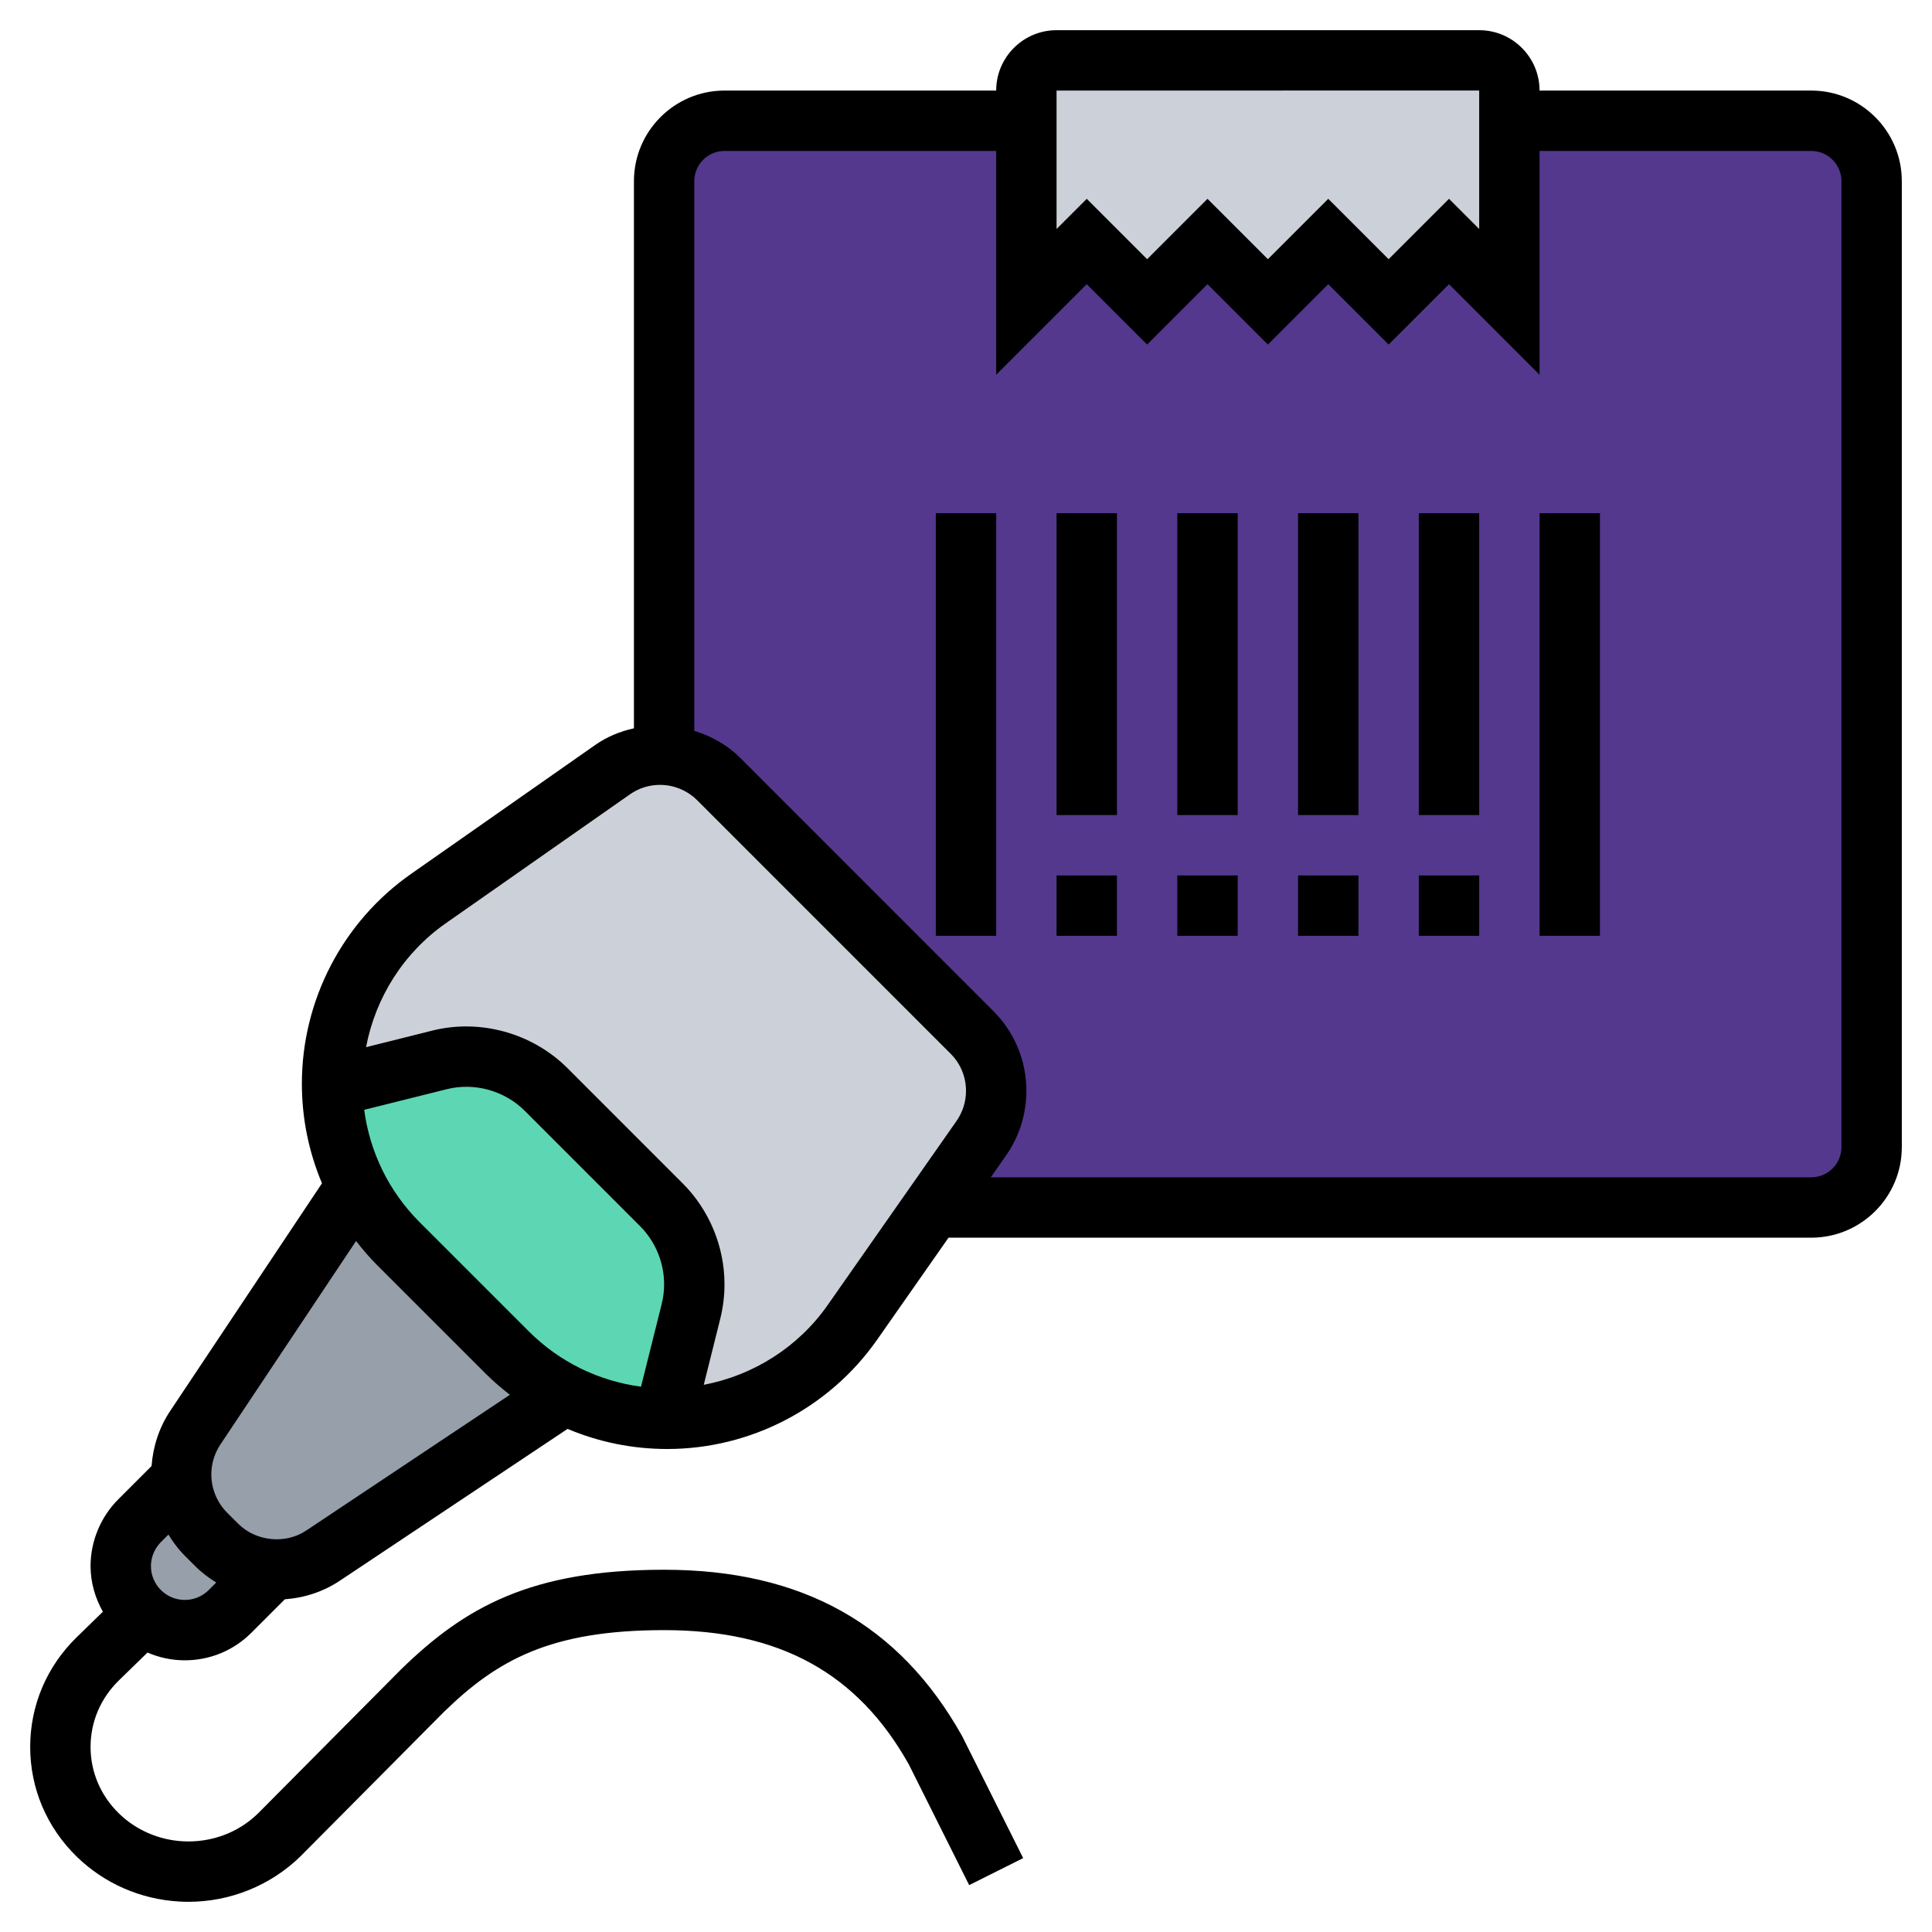
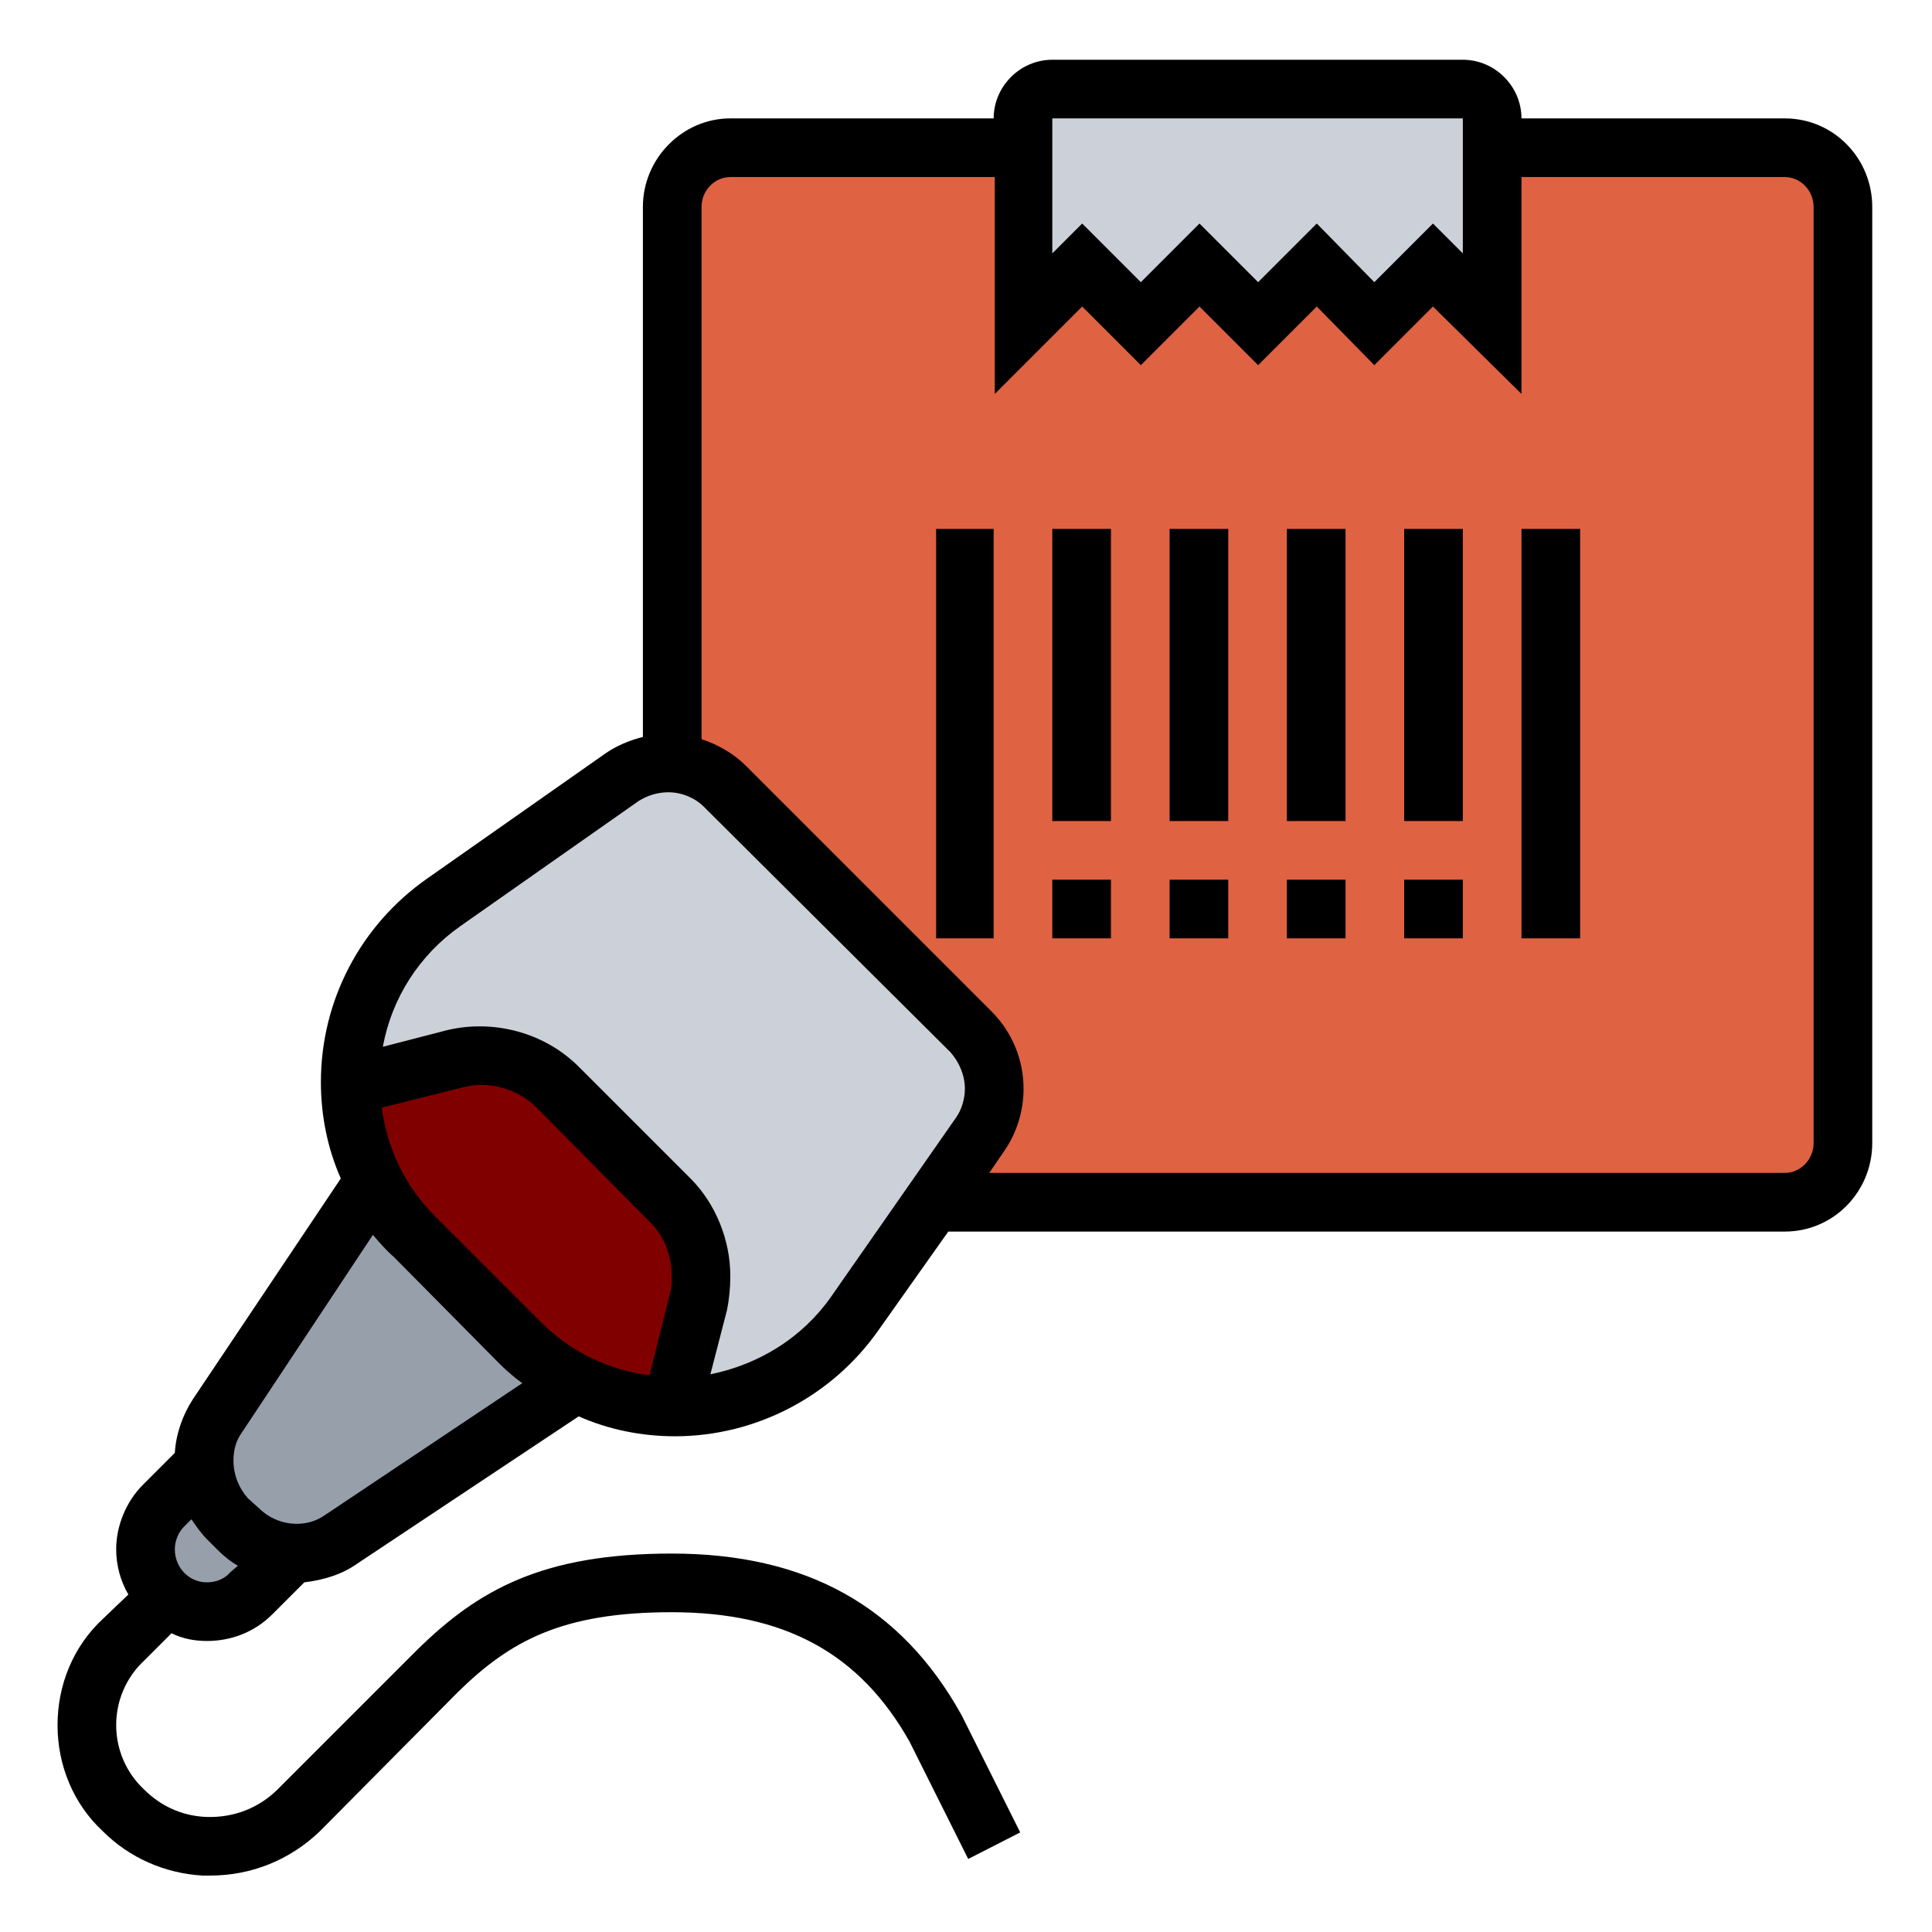
- <svg xmlns="http://www.w3.org/2000/svg" width="64" height="64">
-   <g>
-     <rect fill="none" id="canvas_background" height="402" width="582" y="-1" x="-1" />
-   </g>
-   <g>
-     <path id="svg_1" fill="#54388e" d="m60,4l-36,0c-1.1,0 -2,0.9 -2,2l-0.09,34l38.09,0c1.1,0 2,-0.9 2,-2l0,-32c0,-1.1 -0.9,-2 -2,-2z" />
-     <path id="svg_2" fill="#969faa" d="m7.18,51.18c0.45,0.45 1.04,0.73 1.82,0.81l0,0.01l-1.38,1.38c-0.4,0.4 -0.94,0.62 -1.5,0.62c-0.58,0 -1.12,-0.24 -1.5,-0.62s-0.62,-0.92 -0.62,-1.5c0,-0.56 0.22,-1.1 0.62,-1.5l1.38,-1.38l0.01,0c0.03,0.68 0.32,1.33 0.81,1.82l0.36,0.36z" />
-     <path id="svg_3" fill="#969faa" d="m18.72,46.19l-8.02,5.34c-0.46,0.31 -0.99,0.47 -1.54,0.47c-0.05,0 -0.11,0 -0.16,-0.01c-0.78,-0.08 -1.37,-0.36 -1.82,-0.81l-0.36,-0.36c-0.49,-0.49 -0.78,-1.14 -0.81,-1.82c-0.01,-0.05 -0.01,-0.11 -0.01,-0.16c0,-0.55 0.16,-1.08 0.47,-1.54l5.34,-8.02c0.35,0.7 0.82,1.35 1.38,1.91l3.62,3.62c0.56,0.56 1.21,1.03 1.91,1.38z" />
-     <path id="svg_4" fill="#ccd1d9" d="m33,36.14c0,0.56 -0.17,1.11 -0.5,1.57l-1.57,2.24l-2.69,3.86c-1.41,2 -3.7,3.19 -6.14,3.19c-0.03,0 -0.07,0 -0.1,-0.01l0.89,-3.55c0.07,-0.29 0.11,-0.59 0.11,-0.9c0,-0.99 -0.39,-1.93 -1.09,-2.63l-3.82,-3.82c-0.7,-0.7 -1.64,-1.09 -2.63,-1.09c-0.31,0 -0.61,0.04 -0.9,0.11l-3.55,0.89c-0.01,-0.03 -0.01,-0.07 -0.01,-0.1c0,-1.22 0.3,-2.4 0.84,-3.46c0.55,-1.05 1.35,-1.98 2.35,-2.68l6.1,-4.26c0.46,-0.33 1.01,-0.5 1.57,-0.5c0.05,0 0.09,0 0.14,0.01c0.68,0.03 1.32,0.31 1.8,0.79l8.4,8.4c0.51,0.51 0.8,1.21 0.8,1.94z" />
-     <path id="svg_5" fill="#5cd6b3" d="m18.72,46.19c-0.7,-0.35 -1.35,-0.82 -1.91,-1.38l-3.62,-3.62c-0.56,-0.56 -1.03,-1.21 -1.38,-1.91c-0.51,-1.01 -0.79,-2.13 -0.8,-3.28l3.55,-0.89c0.29,-0.07 0.59,-0.11 0.9,-0.11c0.99,0 1.93,0.39 2.63,1.09l3.82,3.82c0.7,0.7 1.09,1.64 1.09,2.63c0,0.31 -0.04,0.61 -0.11,0.9l-0.89,3.55c-1.15,-0.01 -2.27,-0.29 -3.28,-0.8z" />
-     <path id="svg_6" fill="#ccd1d9" d="m50,4l0,6l-2,-2l-2,2l-2,-2l-2,2l-2,-2l-2,2l-2,-2l-2,2l0,-6l0,-1c0,-0.55 0.45,-1 1,-1l14,0c0.55,0 1,0.45 1,1l0,1z" />
-     <path id="svg_7" d="m35,29l2,0l0,2l-2,0l0,-2z" />
-     <path id="svg_8" d="m39,29l2,0l0,2l-2,0l0,-2z" />
-     <path id="svg_9" d="m43,29l2,0l0,2l-2,0l0,-2z" />
-     <path id="svg_10" d="m47,29l2,0l0,2l-2,0l0,-2z" />
-     <path id="svg_11" d="m35,17l2,0l0,10l-2,0l0,-10z" />
-     <path id="svg_12" d="m39,17l2,0l0,10l-2,0l0,-10z" />
-     <path id="svg_13" d="m43,17l2,0l0,10l-2,0l0,-10z" />
-     <path id="svg_14" d="m47,17l2,0l0,10l-2,0l0,-10z" />
-     <path id="svg_15" d="m51,17l2,0l0,14l-2,0l0,-14z" />
-     <path id="svg_16" d="m31,17l2,0l0,14l-2,0l0,-14z" />
-     <path id="svg_17" d="m60,3l-9,0c0,-1.103 -0.897,-2 -2,-2l-14,0c-1.103,0 -2,0.897 -2,2l-9,0c-1.654,0 -3,1.346 -3,3l0,18.126c-0.456,0.101 -0.894,0.279 -1.281,0.551l-6.098,4.269c-2.267,1.585 -3.621,4.185 -3.621,6.952c0,1.153 0.231,2.269 0.666,3.3l-5.03,7.544c-0.364,0.547 -0.567,1.173 -0.615,1.822l-1.106,1.106c-0.582,0.583 -0.915,1.387 -0.915,2.209c0,0.551 0.156,1.062 0.408,1.512l-0.863,0.84c-0.996,0.97 -1.545,2.262 -1.545,3.638c0,1.375 0.549,2.667 1.545,3.638c0.911,0.887 2.118,1.414 3.399,1.484c0.099,0.006 0.198,0.009 0.296,0.009c1.382,0 2.718,-0.536 3.712,-1.505l4.746,-4.778c1.766,-1.721 3.528,-2.717 7.302,-2.717c3.83,0 6.412,1.427 8.105,4.447l2,4l1.789,-0.895l-2.022,-4.041c-2.077,-3.708 -5.307,-5.511 -9.872,-5.511c-4.435,0 -6.616,1.257 -8.709,3.295l-4.746,4.779c-0.653,0.636 -1.545,0.972 -2.49,0.921c-0.799,-0.045 -1.55,-0.372 -2.115,-0.922c-0.606,-0.59 -0.94,-1.373 -0.94,-2.204c0,-0.832 0.334,-1.615 0.94,-2.205l0.946,-0.921c0.38,0.164 0.796,0.257 1.235,0.257c0.834,0 1.618,-0.324 2.207,-0.914l1.107,-1.107c0.651,-0.048 1.277,-0.252 1.823,-0.616l7.544,-5.029c1.031,0.435 2.148,0.666 3.3,0.666c2.767,0 5.366,-1.354 6.954,-3.62l2.365,-3.38l28.579,0c1.654,0 3,-1.346 3,-3l0,-32c0,-1.654 -1.346,-3 -3,-3zm-25,0l14,-0.001l0,4.587l-1,-1l-2,2l-2,-2l-2,2l-2,-2l-2,2l-2,-2l-1,1l0,-4.586zm-13.082,40.202l-0.683,2.734c-1.404,-0.187 -2.703,-0.818 -3.721,-1.836l-3.614,-3.614c-1.018,-1.019 -1.649,-2.318 -1.836,-3.722l2.736,-0.683c0.911,-0.229 1.911,0.044 2.583,0.716l3.82,3.821c0.506,0.505 0.797,1.207 0.797,1.924c0,0.223 -0.027,0.444 -0.082,0.66zm-15.797,9.798c-0.618,0 -1.121,-0.503 -1.121,-1.121c0,-0.295 0.12,-0.584 0.328,-0.793l0.251,-0.251c0.153,0.247 0.325,0.483 0.532,0.69l0.365,0.364c0.209,0.209 0.442,0.381 0.687,0.534l-0.249,0.249c-0.212,0.212 -0.493,0.328 -0.793,0.328zm4.026,-2.301c-0.691,0.464 -1.668,0.366 -2.258,-0.225l-0.365,-0.364c-0.333,-0.333 -0.524,-0.795 -0.524,-1.265c0,-0.354 0.104,-0.698 0.3,-0.993l4.495,-6.742c0.214,0.274 0.44,0.541 0.69,0.791l3.614,3.613c0.25,0.25 0.517,0.476 0.791,0.69l-6.743,4.495zm17.27,-7.466c-0.978,1.396 -2.46,2.327 -4.104,2.641l0.546,-2.186c0.093,-0.373 0.141,-0.758 0.141,-1.146c0,-1.244 -0.504,-2.461 -1.383,-3.339l-3.82,-3.821c-1.167,-1.164 -2.901,-1.641 -4.484,-1.24l-2.187,0.547c0.313,-1.645 1.245,-3.128 2.641,-4.104l6.099,-4.27c0.294,-0.207 0.639,-0.315 0.998,-0.315c0.458,0 0.908,0.186 1.232,0.51l8.394,8.395c0.329,0.329 0.51,0.767 0.51,1.231c0,0.359 -0.109,0.705 -0.315,0.999l-4.268,6.098zm33.583,-5.233c0,0.552 -0.449,1 -1,1l-27.179,0l0.503,-0.719c0.442,-0.632 0.676,-1.374 0.676,-2.145c0,-1 -0.389,-1.939 -1.096,-2.646l-8.394,-8.395c-0.422,-0.422 -0.948,-0.712 -1.51,-0.884l0,-18.211c0,-0.552 0.449,-1 1,-1l9,0l0,7.414l3,-3l2,2l2,-2l2,2l2,-2l2,2l2,-2l3,3l0,-7.414l9,0c0.551,0 1,0.448 1,1l0,32z" />
+ <svg xmlns="http://www.w3.org/2000/svg" xml:space="preserve" width="17.462mm" height="17.462mm" version="1.1" style="shape-rendering:geometricPrecision; text-rendering:geometricPrecision; image-rendering:optimizeQuality; fill-rule:evenodd; clip-rule:evenodd" viewBox="0 0 1746 1746">
+   <defs>
+     <style type="text/css">
+    
+     .fil0 {fill:none}
+     .fil5 {fill:black}
+     .fil4 {fill:maroon}
+     .fil2 {fill:#969FAA}
+     .fil3 {fill:#CCD1D9}
+     .fil1 {fill:#DF6243}
+    
+   </style>
+   </defs>
+   <g id="Layer_x0020_1">
+     <rect id="canvas_background" class="fil0" x="89" y="77" width="15399" height="10636" />
+     <path id="svg_1" class="fil1" d="M1613 134l-953 0c-29,0 -53,24 -53,53l-2 899 1008 0c29,0 53,-24 53,-53l0 -846c0,-29 -24,-53 -53,-53l0 0z" />
+     <path id="svg_2" class="fil2" d="M215 1382c12,12 28,19 48,21l0 1 -36 36c-11,11 -25,17 -40,17 -15,0 -29,-7 -39,-17 -10,-10 -17,-24 -17,-39 0,-15 6,-30 17,-40l36 -37 0 0c1,18 9,35 22,48l9 10 0 0z" />
+     <path id="svg_3" class="fil2" d="M521 1250l-213 141c-12,8 -26,13 -40,13 -2,0 -3,0 -5,-1 -20,-2 -36,-9 -48,-21l-9 -10c-13,-12 -21,-30 -22,-48 0,-1 0,-3 0,-4 0,-14 4,-28 13,-41l141 -212c9,19 22,36 36,51l96 95c15,15 32,28 51,37l0 0z" />
+     <path id="svg_4" class="fil3" d="M898 984c0,15 -4,29 -13,42l-41 59 -71 102c-38,53 -98,84 -163,84 -1,0 -2,0 -3,0l24 -94c2,-7 3,-15 3,-24 0,-26 -10,-51 -29,-69l-101 -101c-19,-19 -43,-29 -70,-29 -8,0 -16,1 -23,3l-94 23c-1,0 -1,-1 -1,-2 0,-33 8,-64 23,-92 14,-28 35,-52 62,-71l161 -112c12,-9 27,-14 42,-14 1,0 2,0 3,1 18,0 35,8 48,20l222 223c14,13 22,32 22,51l-1 0z" />
+     <path id="svg_5" class="fil4" d="M521 1250c-19,-9 -36,-22 -51,-37l-96 -95c-14,-15 -27,-32 -36,-51 -14,-27 -21,-56 -21,-87l94 -23c7,-2 15,-3 23,-3 27,0 51,10 70,29l101 101c19,18 29,43 29,69 0,9 -1,17 -3,24l-24 94c-30,0 -60,-8 -86,-21z" />
+     <path id="svg_6" class="fil3" d="M1348 134l0 158 -53 -52 -53 52 -52 -52 -53 52 -53 -52 -53 52 -53 -52 -53 52 0 -158 0 -27c0,-14 12,-26 26,-26l371 0c14,0 26,12 26,26l0 27 0 0z" />
+     <polygon id="svg_7" class="fil5" points="951,795 1004,795 1004,848 951,848 " />
+     <polygon id="svg_8" class="fil5" points="1057,795 1110,795 1110,848 1057,848 " />
+     <polygon id="svg_9" class="fil5" points="1163,795 1216,795 1216,848 1163,848 " />
+     <polygon id="svg_10" class="fil5" points="1269,795 1322,795 1322,848 1269,848 " />
+     <polygon id="svg_11" class="fil5" points="951,478 1004,478 1004,742 951,742 " />
+     <polygon id="svg_12" class="fil5" points="1057,478 1110,478 1110,742 1057,742 " />
+     <polygon id="svg_13" class="fil5" points="1163,478 1216,478 1216,742 1163,742 " />
+     <polygon id="svg_14" class="fil5" points="1269,478 1322,478 1322,742 1269,742 " />
+     <polygon id="svg_15" class="fil5" points="1375,478 1428,478 1428,848 1375,848 " />
+     <polygon id="svg_16" class="fil5" points="846,478 898,478 898,848 846,848 " />
+     <path id="svg_17" class="fil5" d="M1613 107l-238 0c0,-29 -24,-53 -53,-53l-371 0c-29,0 -53,24 -53,53l-238 0c-43,0 -79,36 -79,80l0 479c-12,3 -24,8 -34,15l-161 113c-60,42 -96,110 -96,184 0,30 6,60 18,87l-134 200c-9,14 -15,31 -16,48l-29 29c-15,15 -24,37 -24,58 0,15 4,29 11,41l-23 22c-27,25 -41,60 -41,96 0,36 14,71 41,96 24,24 56,38 90,40 2,0 5,0 7,0 37,0 72,-14 99,-40l125 -126c47,-46 94,-72 193,-72 102,0 170,37 215,117l53 106 47 -24 -53 -106c-55,-99 -141,-146 -262,-146 -117,0 -175,33 -230,87l-126 126c-17,17 -40,26 -65,25 -22,-1 -41,-10 -56,-25 -16,-15 -25,-36 -25,-58 0,-22 9,-43 25,-58l25 -25c10,5 21,7 32,7 22,0 43,-8 59,-24l29 -29c17,-2 34,-7 48,-17l200 -133c27,12 57,18 87,18 73,0 142,-36 184,-96l63 -89 756 0c44,0 79,-36 79,-80l0 -846c0,-44 -35,-80 -79,-80l0 0zm-662 0l371 0 0 122 -27 -27 -53 53 -52 -53 -53 53 -53 -53 -53 53 -53 -53 -27 27 0 -122 0 0zm-346 1064l-18 72c-37,-5 -71,-21 -98,-48l-96 -96c-27,-27 -43,-61 -48,-98l72 -18c24,-7 51,1 68,18l101 102c14,13 21,31 21,50 0,6 0,12 -2,18zm-418 259c-16,0 -29,-13 -29,-30 0,-7 3,-15 8,-20l7 -7c4,6 9,13 14,18l10 10c5,5 11,10 18,14l-7 6c-5,6 -13,9 -21,9l0 0zm107 -61c-18,13 -44,10 -60,-6l-10 -9c-8,-9 -13,-21 -13,-34 0,-9 2,-18 8,-26l118 -178c6,7 12,14 19,20l95 96c7,7 14,13 21,18l-178 119 0 0zm457 -197c-26,37 -65,61 -109,70l15 -58c2,-10 3,-20 3,-31 0,-32 -13,-65 -36,-88l-101 -101c-31,-31 -77,-43 -119,-33l-58 15c8,-44 33,-83 70,-109l161 -113c8,-5 17,-8 27,-8 12,0 24,5 32,13l223 222c8,9 13,21 13,33 0,9 -3,19 -8,26l-113 162 0 0zm888 -139c0,15 -12,27 -26,27l-719 0 13 -19c12,-17 18,-37 18,-57 0,-26 -10,-51 -29,-70l-222 -222c-11,-11 -25,-19 -40,-24l0 -481c0,-15 12,-27 26,-27l239 0 0 196 79 -79 53 53 53 -53 53 53 53 -53 52 53 53 -53 80 79 0 -196 238 0c14,0 26,12 26,27l0 846 0 0z" />
  </g>
</svg>
